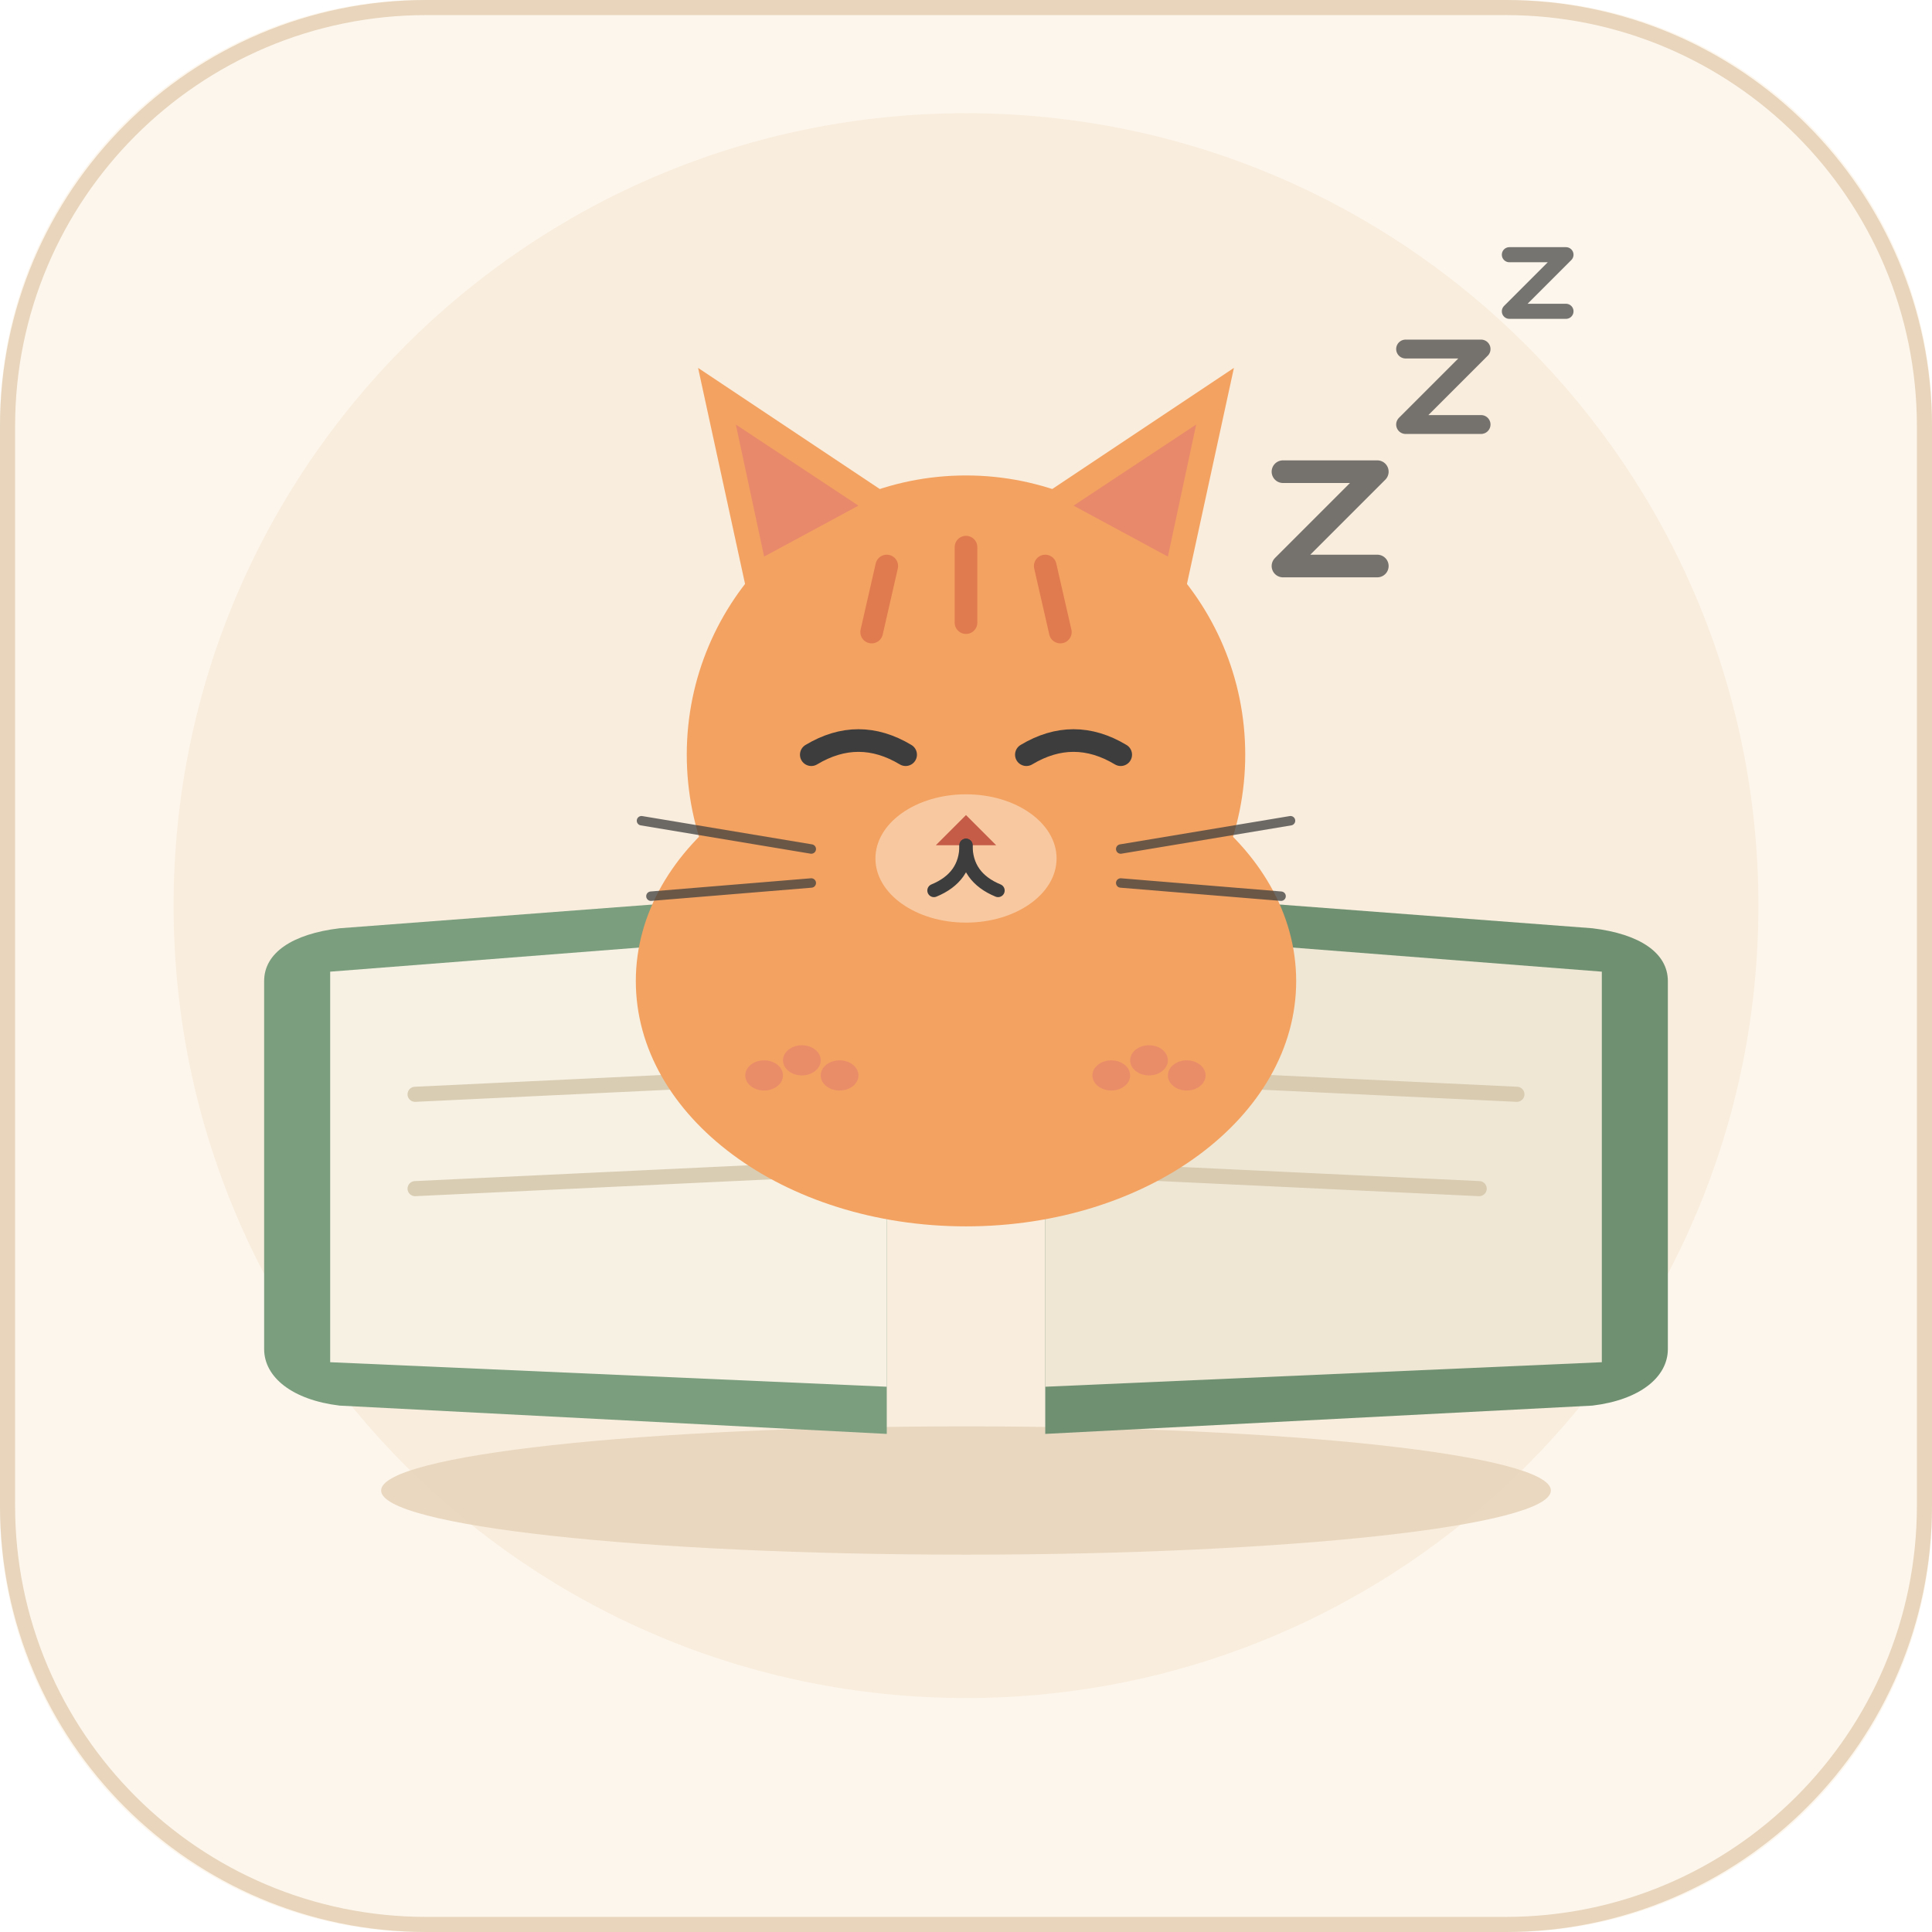
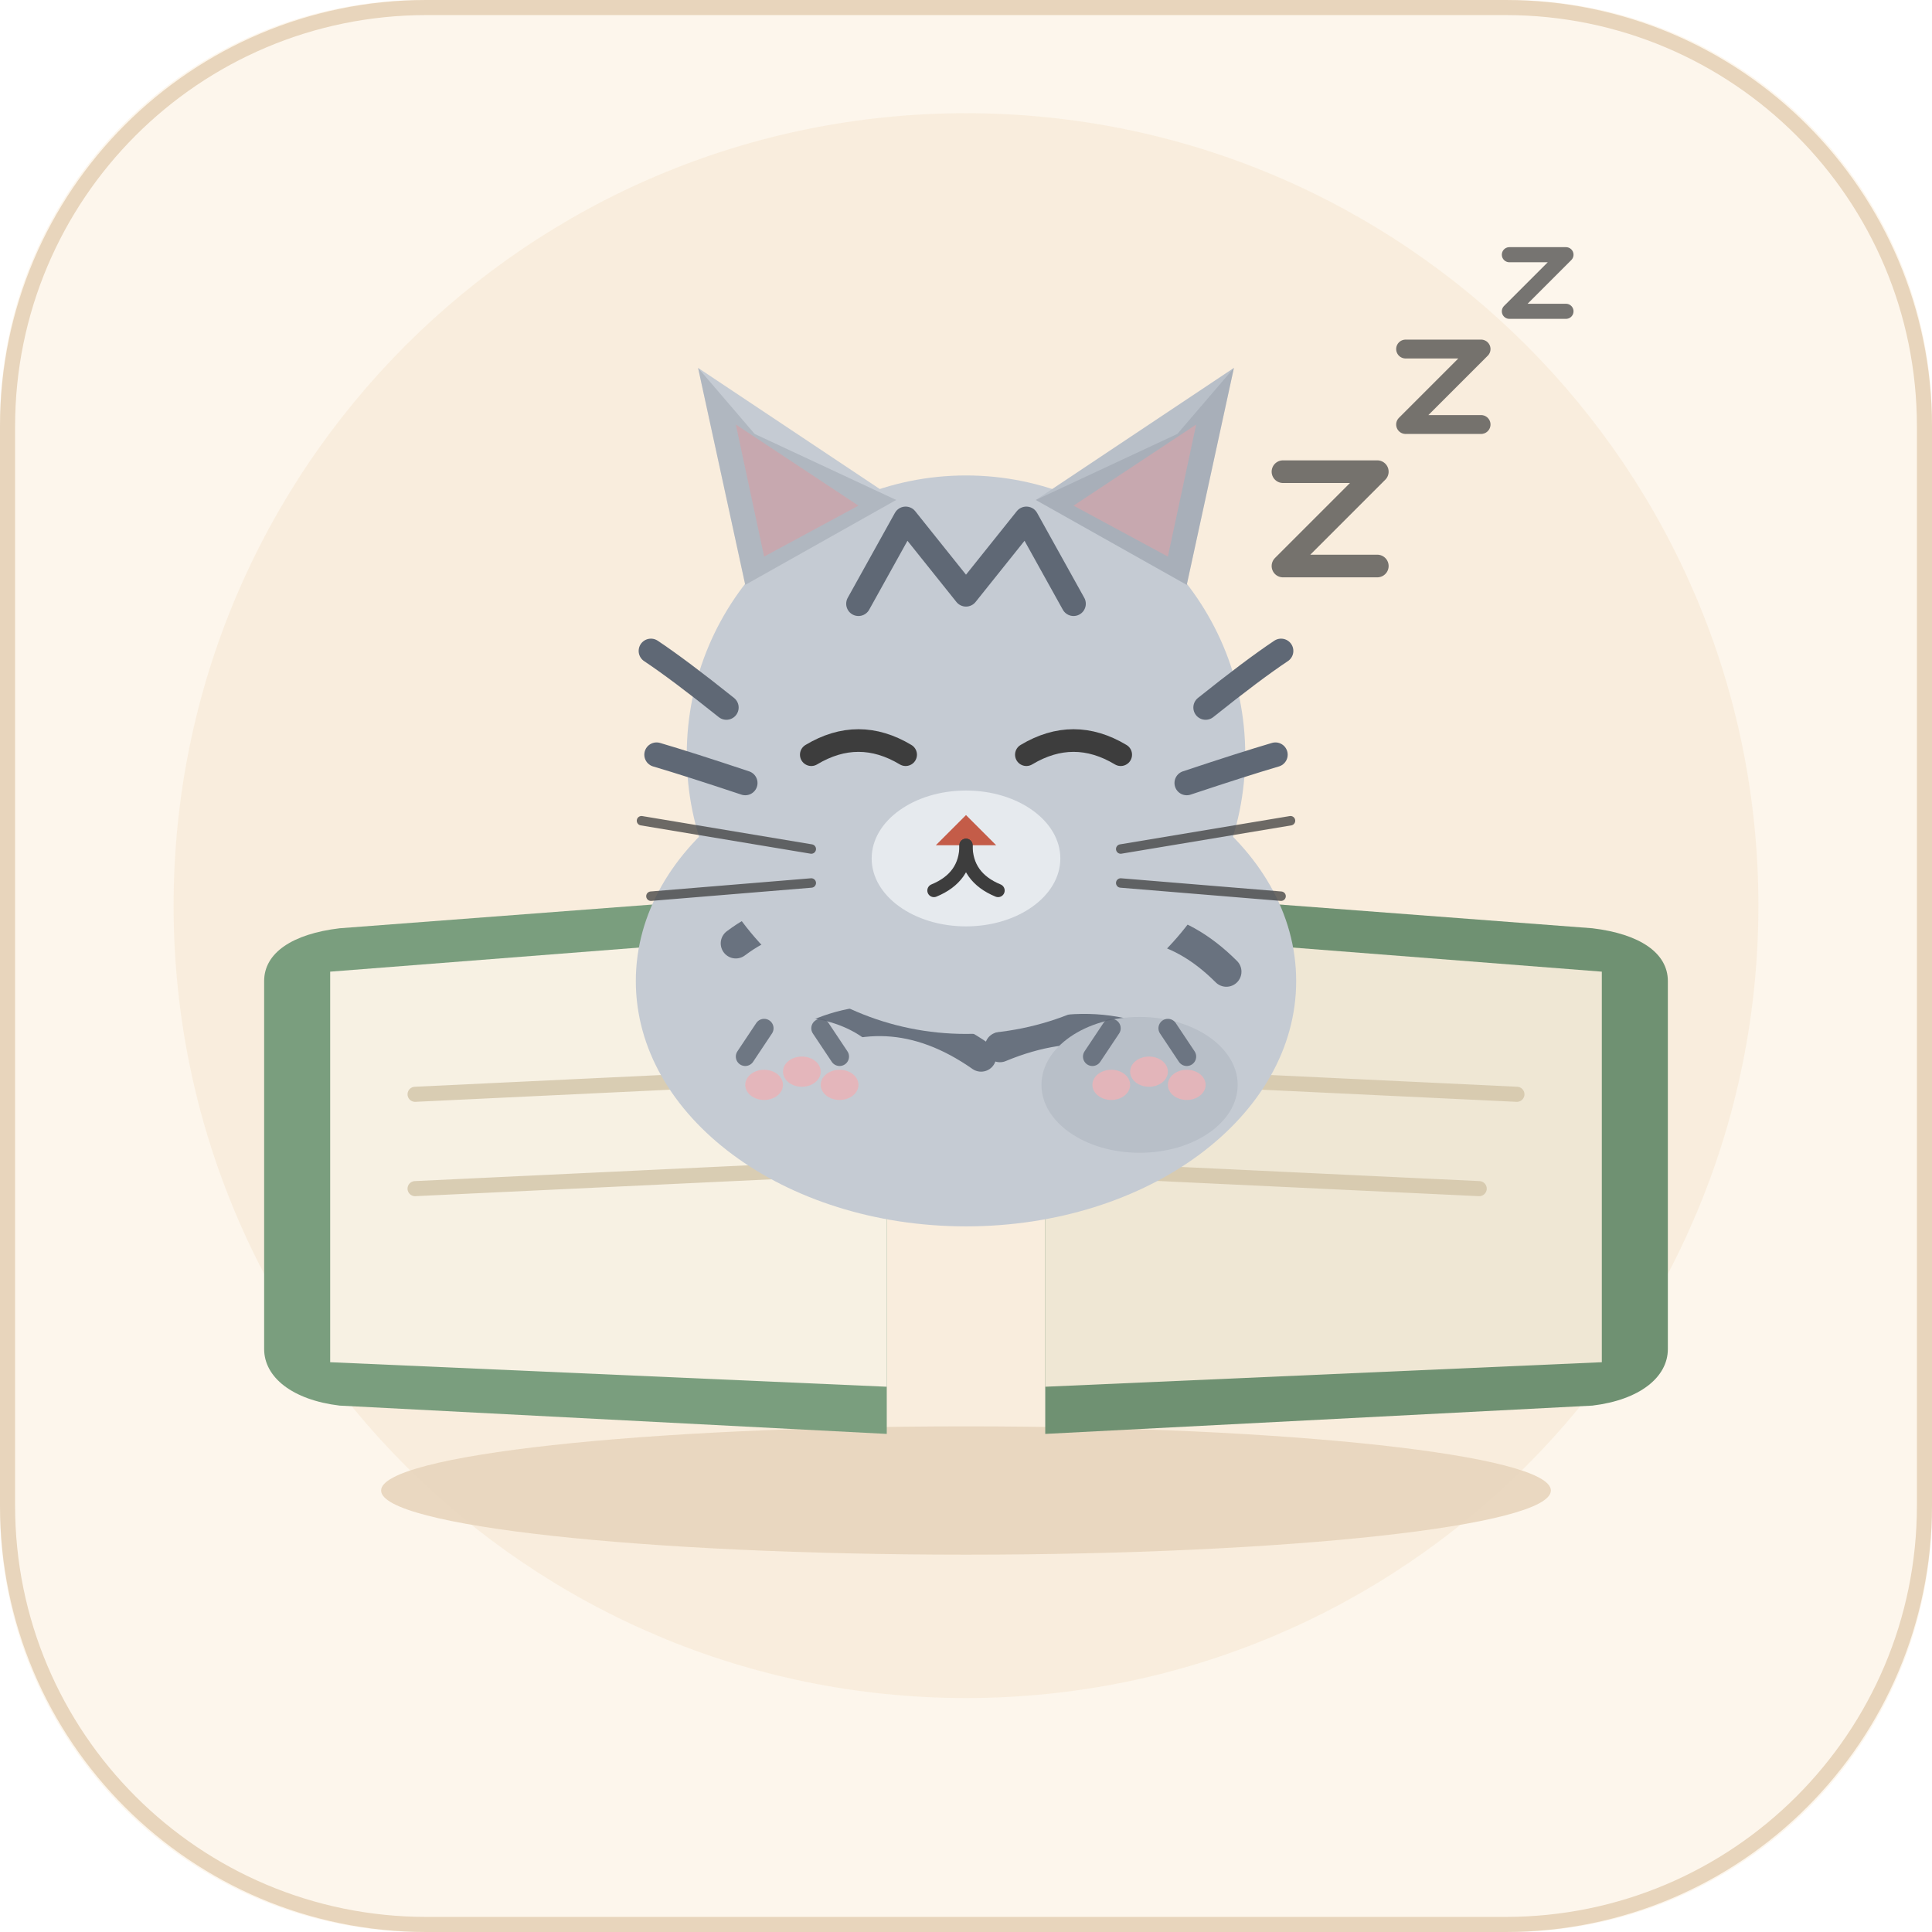
<svg xmlns="http://www.w3.org/2000/svg" viewBox="0 0 1024 1024" width="1024" height="1024">
  <defs>
    <clipPath id="plate">
      <rect x="0" y="0" width="1024" height="1024" rx="224" ry="224" />
    </clipPath>
  </defs>
  <g clip-path="url(#plate)">
    <rect width="1024" height="1024" fill="#FDF6EC" />
    <circle cx="512" cy="480" r="420" fill="#F8EAD7" opacity="0.7" />
    <ellipse cx="512" cy="790" rx="310" ry="34" fill="#E8D5BC" opacity="0.9" />
    <path d="M140 520              C140 505 155 495 180 492              L470 470              L470 760              L180 745              C155 742 140 730 140 715              Z" fill="#7A9E7E" />
    <path d="M884 520              C884 505 869 495 844 492              L554 470              L554 760              L844 745              C869 742 884 730 884 715              Z" fill="#6F9172" />
    <path d="M175 515              L470 492              L470 735              L175 722              Z" fill="#F7F1E3" />
    <path d="M849 515              L554 492              L554 735              L849 722              Z" fill="#EFE7D4" />
    <g stroke="#D2C4A8" stroke-width="8" stroke-linecap="round" opacity="0.8">
      <line x1="220" y1="580" x2="430" y2="570" />
      <line x1="220" y1="630" x2="410" y2="621" />
      <line x1="594" y1="570" x2="804" y2="580" />
      <line x1="594" y1="621" x2="784" y2="630" />
    </g>
-     <ellipse cx="512" cy="520" rx="175" ry="130" fill="#F4A261" />
-     <circle cx="512" cy="400" r="148" fill="#F4A261" />
-     <path d="M395 310 L370 195 L475 265 Z" fill="#F4A261" />
-     <path d="M629 310 L654 195 L549 265 Z" fill="#F4A261" />
-     <path d="M405 295 L390 225 L455 268 Z" fill="#E8896B" />
-     <path d="M619 295 L634 225 L569 268 Z" fill="#E8896B" />
-     <g stroke="#E07A4F" stroke-width="12" stroke-linecap="round">
-       <line x1="512" y1="290" x2="512" y2="330" />
-       <line x1="470" y1="300" x2="462" y2="335" />
-       <line x1="554" y1="300" x2="562" y2="335" />
+     <ellipse cx="512" cy="520" rx="175" ry="130" fill="#C5CBD3" />
+     <g fill="none" stroke="#5F6875" stroke-width="16" stroke-linecap="round" opacity="0.9">
+       <path d="M390 500 Q430 470 470 505" />
+       <path d="M420 555 Q470 525 520 560" />
+       <path d="M560 500 Q610 475 650 515" />
+       <path d="M530 555 Q590 530 640 570" />
+     </g>
+     <circle cx="512" cy="400" r="148" fill="#C5CBD3" />
+     <path d="M395 310 L370 195 L475 265 Z" fill="#C5CBD3" />
+     <path d="M629 310 L654 195 L549 265 Z" fill="#B8BFC8" />
+     <path d="M405 295 L390 225 L455 268 Z" fill="#E8B4B8" />
+     <path d="M619 295 L634 225 L569 268 Z" fill="#E8B4B8" />
+     <path d="M370 195 L400 230 L475 265 L395 310 Z" fill="#8A929E" opacity="0.35" />
+     <path d="M654 195 L624 230 L549 265 L629 310 Z" fill="#8A929E" opacity="0.35" />
+     <g fill="none" stroke="#5F6875" stroke-width="13" stroke-linecap="round" stroke-linejoin="round">
+       <path d="M455 320 L480 275 L512 315 L544 275 L569 320" />
+       <path d="M385 375 Q360 355 345 345" />
+       <path d="M395 415 Q365 405 348 400" />
+       <path d="M639 375 Q664 355 679 345" />
+       <path d="M629 415 Q659 405 676 400" />
    </g>
    <path d="M430 400 Q455 385 480 400" fill="none" stroke="#3D3D3D" stroke-width="12" stroke-linecap="round" />
    <path d="M544 400 Q569 385 594 400" fill="none" stroke="#3D3D3D" stroke-width="12" stroke-linecap="round" />
-     <ellipse cx="512" cy="455" rx="48" ry="34" fill="#F8C9A0" />
+     <ellipse cx="512" cy="455" rx="50" ry="36" fill="#E6EAEE" />
    <path d="M512 432 L528 448 L496 448 Z" fill="#C45C48" />
    <path d="M512 448 Q512 465 495 472" fill="none" stroke="#3D3D3D" stroke-width="7" stroke-linecap="round" />
    <path d="M512 448 Q512 465 529 472" fill="none" stroke="#3D3D3D" stroke-width="7" stroke-linecap="round" />
    <g stroke="#3D3D3D" stroke-width="5" stroke-linecap="round" opacity="0.75">
      <line x1="430" y1="450" x2="340" y2="435" />
      <line x1="430" y1="468" x2="345" y2="475" />
      <line x1="594" y1="450" x2="684" y2="435" />
      <line x1="594" y1="468" x2="679" y2="475" />
    </g>
-     <ellipse cx="420" cy="575" rx="52" ry="36" fill="#F4A261" />
-     <ellipse cx="604" cy="575" rx="52" ry="36" fill="#F4A261" />
-     <g fill="#E8896B" opacity="0.85">
-       <ellipse cx="405" cy="570" rx="10" ry="8" />
-       <ellipse cx="425" cy="562" rx="10" ry="8" />
-       <ellipse cx="445" cy="570" rx="10" ry="8" />
-       <ellipse cx="589" cy="570" rx="10" ry="8" />
-       <ellipse cx="609" cy="562" rx="10" ry="8" />
-       <ellipse cx="629" cy="570" rx="10" ry="8" />
+     <ellipse cx="420" cy="575" rx="52" ry="36" fill="#C5CBD3" />
+     <ellipse cx="604" cy="575" rx="52" ry="36" fill="#B8BFC8" />
+     <g fill="none" stroke="#5F6875" stroke-width="10" stroke-linecap="round" opacity="0.85">
+       <path d="M395 560 L405 545" />
+       <path d="M445 560 L435 545" />
+       <path d="M579 560 L589 545" />
+       <path d="M629 560 L619 545" />
+     </g>
+     <g fill="#E8B4B8" opacity="0.9">
+       <ellipse cx="405" cy="575" rx="10" ry="8" />
+       <ellipse cx="425" cy="568" rx="10" ry="8" />
+       <ellipse cx="445" cy="575" rx="10" ry="8" />
+       <ellipse cx="589" cy="575" rx="10" ry="8" />
+       <ellipse cx="609" cy="568" rx="10" ry="8" />
+       <ellipse cx="629" cy="575" rx="10" ry="8" />
    </g>
    <g fill="#3D3D3D" opacity="0.7">
      <path d="M680 250 L730 250 L680 300 L730 300" fill="none" stroke="#3D3D3D" stroke-width="12" stroke-linecap="round" stroke-linejoin="round" />
      <path d="M745 185 L785 185 L745 225 L785 225" fill="none" stroke="#3D3D3D" stroke-width="10" stroke-linecap="round" stroke-linejoin="round" />
      <path d="M800 135 L830 135 L800 165 L830 165" fill="none" stroke="#3D3D3D" stroke-width="8" stroke-linecap="round" stroke-linejoin="round" />
    </g>
  </g>
  <rect x="4" y="4" width="1016" height="1016" rx="222" ry="222" fill="none" stroke="#E8D5BC" stroke-width="8" />
</svg>
